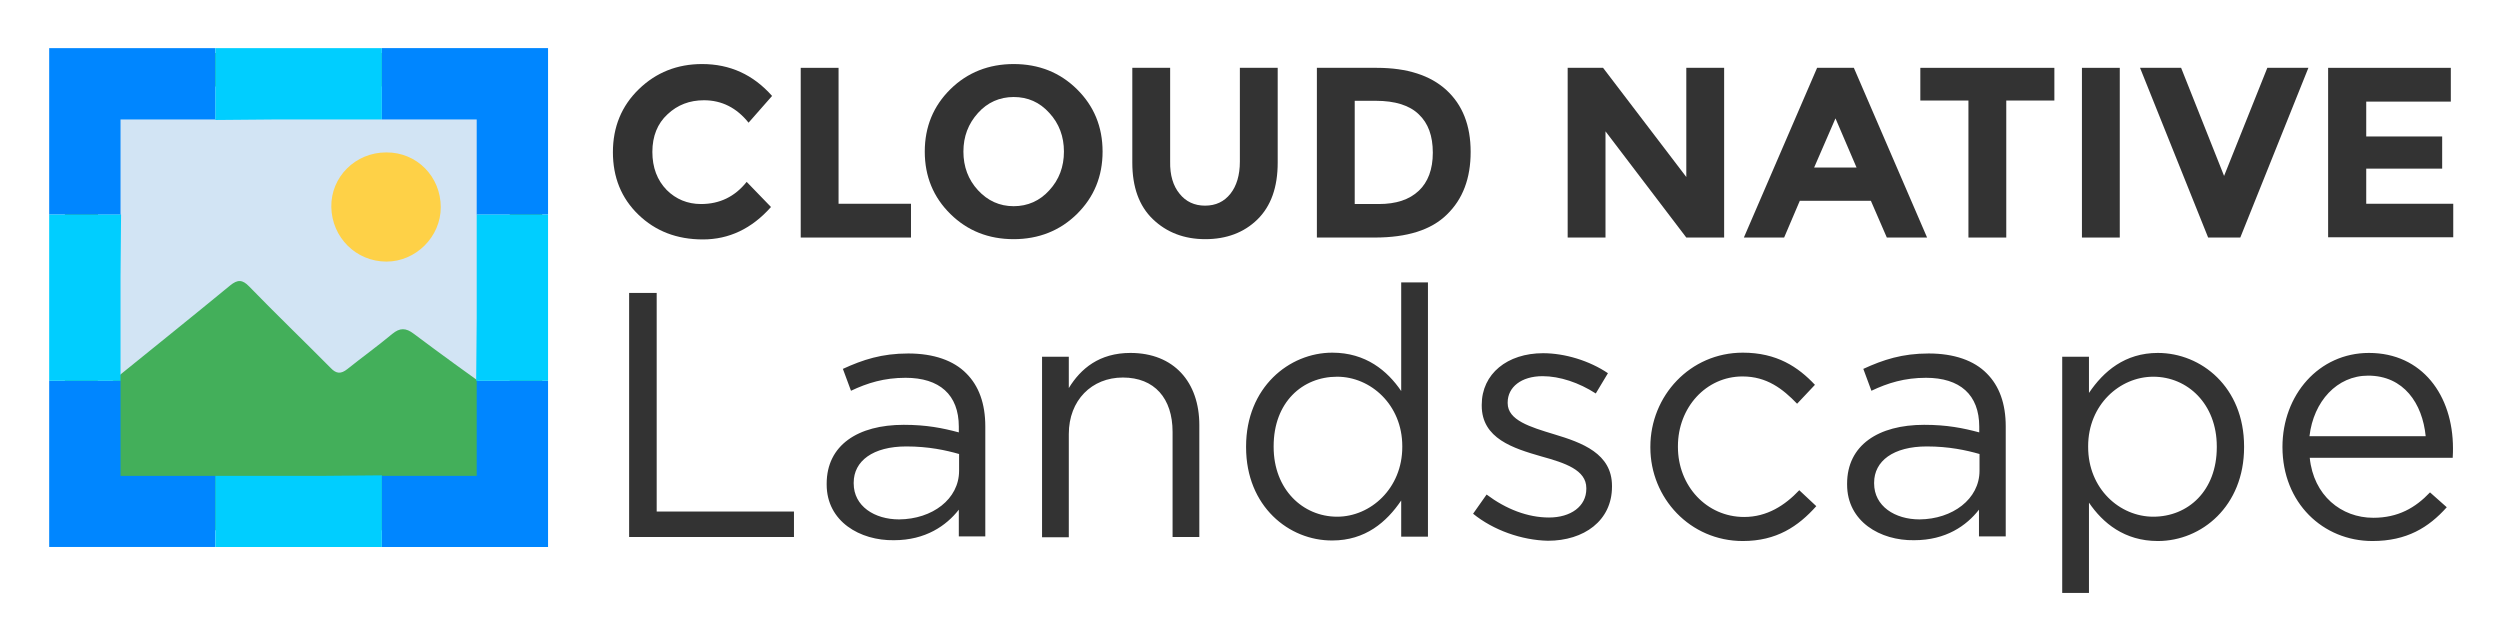
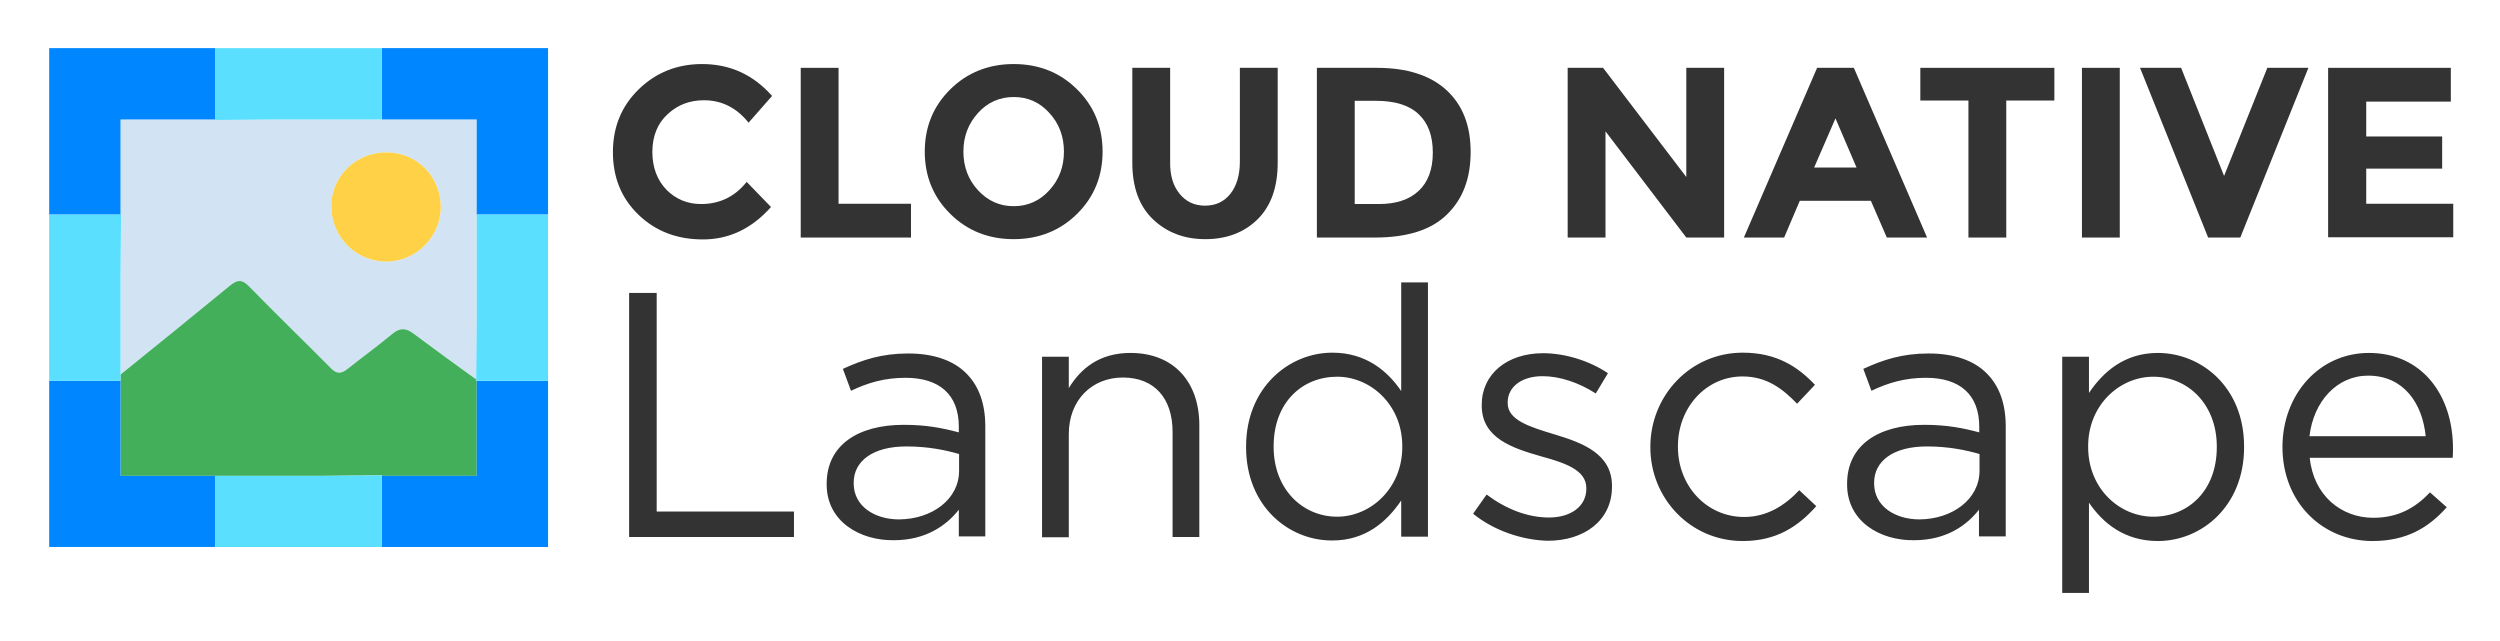
<svg xmlns="http://www.w3.org/2000/svg" version="1.1" id="Layer_1" x="0px" y="0px" viewBox="0 0 925.1 237.1" style="enable-background:new 0 0 925.1 237.1;" xml:space="preserve">
  <style type="text/css">
	.st0{fill:#D2E4F4;}
	.st1{fill:#43AF5A;}
	.st2{fill:#FED147;}
	.st3{fill:#0086FF;}
- 	.st4{fill:#00CEFF;}
+ 	.st4{fill:#5BDFFF;}
	.st5{fill:#333333;}
</style>
-   <path class="st0" d="M29,26.2h160.6v160.6H29V26.2z" />
-   <g id="gPSyY2_9_">
-     <path class="st1" d="M24,108V32.9c0-9.5,3.8-13.3,13.3-13.3h150.5c9,0,12.7,3.6,12.8,12.6c0.1,50.3,0.1,100.6,0,150.9   c0,9.1-4.1,13.1-13.3,13.1c-50.2,0.1-100.3,0-150.5,0c-8.6,0-12.8-4.3-12.8-12.8C24,183.4,24,108,24,108z M112.4,32   c-23.7,0-47.4,0.1-71-0.1c-3.6,0-5.2,0.8-5.2,4.8c0.1,34.1,0.1,68.1,0.1,102.2c0,1.5-0.7,3.5,1.2,4.2c1.6,0.7,2.6-1,3.7-1.8   c14.7-11.9,29.4-23.7,44-35.7c2.7-2.2,4.5-2.2,7,0.4c9.9,10.2,20.2,20.1,30.2,30.2c2.1,2.2,3.8,2.2,6.1,0.4   c5.5-4.4,11.2-8.5,16.6-13c2.9-2.4,5.1-2.3,8-0.1c10,7.5,20.1,14.8,30.3,22.1c1.2,0.9,2.4,2.7,4.1,1.9c1.7-0.8,1.1-2.8,1.1-4.4   c0-35.4,0-70.8,0.1-106.1c0-4.1-1.2-5.2-5.2-5.2C159.8,32,136.1,32,112.4,32L112.4,32z" />
-     <path class="st2" d="M142.9,56.4c11.3-0.1,20.2,8.9,20.2,20.3c0,10.9-9.2,20.1-20.1,20.1c-11.2,0-20.2-8.9-20.4-20.2   C122.4,65.5,131.5,56.4,142.9,56.4L142.9,56.4z" />
-   </g>
-   <g id="XMLID_148_">
-     <g id="XMLID_154_">
-       <path id="XMLID_158_" class="st3" d="M44.6,140.9H18.2v61.5h61.5v-26.3H44.6V140.9z" />
-       <path id="XMLID_157_" class="st3" d="M176.4,141.1v35h-34.9l-0.2-0.2v26.5h61.5v-61.5h-26.6L176.4,141.1z" />
-       <path id="XMLID_156_" class="st3" d="M18.2,79.4h26.6l-0.2-0.3V44.2h34.9l0.2,0.2V17.8H18.2V79.4z" />
-       <path id="XMLID_155_" class="st3" d="M141.3,17.8v26.4h35.1v35.2h26.4V17.8H141.3z" />
-     </g>
-     <g id="XMLID_149_">
-       <path id="XMLID_153_" class="st4" d="M102.8,44.2h38.5V17.8H79.7v26.6" />
-       <path id="XMLID_152_" class="st4" d="M118.1,176.1H79.7v26.3h61.6v-26.5" />
-       <path id="XMLID_151_" class="st4" d="M176.2,140.9h26.6V79.4h-26.4v38.4" />
-       <path id="XMLID_150_" class="st4" d="M44.8,79.4H18.2v61.5h26.4v-38.4" />
-     </g>
+   <g>
+     <path class="st0" d="M176.4,79.4V44.2h-35.1h-38.5l-23.1,0.2l-0.2-0.2H44.6v34.9l0.2,0.3l-0.2,23.1v36.1c13.6-11,27.1-21.9,40.6-33   c2.7-2.2,4.5-2.2,7,0.4c9.9,10.2,20.2,20.1,30.2,30.2c2.1,2.2,3.8,2.2,6.1,0.4c5.5-4.4,11.2-8.5,16.6-13c2.9-2.4,5.1-2.3,8-0.1   c7.6,5.7,15.3,11.3,23.1,16.9l0.2-22.6V79.4z M143,96.8c-11.2,0-20.2-8.9-20.4-20.2c-0.2-11.1,8.9-20.2,20.3-20.2   c11.3-0.1,20.2,8.9,20.2,20.3C163.1,87.6,153.9,96.8,143,96.8z" />
+     <path class="st1" d="M141.3,175.9l0.2,0.2h34.9v-35l-0.2-0.2l0-0.5c-7.8-5.6-15.5-11.2-23.1-16.9c-2.9-2.2-5.1-2.3-8,0.1   c-5.4,4.5-11.1,8.6-16.6,13c-2.3,1.8-4,1.8-6.1-0.4c-10-10.1-20.3-20-30.2-30.2c-2.5-2.6-4.3-2.6-7-0.4c-13.5,11.1-27,22-40.6,33   v2.3v35.2h35.1h38.4L141.3,175.9l0,10.9v9.4h0v-9.4V175.9z" />
+     <path class="st2" d="M142.9,56.4c-11.4,0-20.5,9.1-20.3,20.2c0.2,11.3,9.2,20.2,20.4,20.2c10.9,0,20.1-9.2,20.1-20.1   C163.1,65.3,154.2,56.3,142.9,56.4z" />
+     <polygon class="st3" points="79.7,186.8 79.7,176.1 44.6,176.1 44.6,140.9 41.7,140.9 36.2,140.9 29,140.9 24,140.9 18.2,140.9    18.2,202.4 79.7,202.4 79.7,196.2  " />
+     <polygon class="st3" points="202.8,140.9 200.6,140.9 189.6,140.9 188.6,140.9 176.8,140.9 176.2,140.9 176.4,141.1 176.4,176.1    141.5,176.1 141.3,175.9 141.3,186.8 141.3,196.2 141.3,202.4 202.8,202.4 202.8,140.9  " />
+     <polygon class="st3" points="29,79.4 36.3,79.4 44.8,79.4 44.6,79.1 44.6,44.2 79.5,44.2 79.7,44.4 79.7,32 79.7,26.2 79.7,19.6    79.7,17.8 18.2,17.8 18.2,79.4 24,79.4  " />
+     <polygon class="st3" points="141.3,26.2 141.3,32 141.3,44.2 176.4,44.2 176.4,79.4 188.6,79.4 189.6,79.4 200.6,79.4 202.8,79.4    202.8,17.8 141.3,17.8 141.3,19.6  " />
+     <polygon class="st4" points="79.7,26.2 79.7,32 79.7,44.4 102.8,44.2 141.3,44.2 141.3,32 141.3,26.2 141.3,19.6 141.3,17.8    79.7,17.8 79.7,19.6  " />
+     <polygon class="st4" points="141.3,175.9 118.1,176.1 79.7,176.1 79.7,186.8 79.7,196.2 79.7,202.4 141.3,202.4 141.3,196.2    141.3,186.8  " />
+     <polygon class="st4" points="189.6,79.4 188.6,79.4 176.4,79.4 176.4,117.8 176.2,140.4 176.2,140.9 176.8,140.9 188.6,140.9    189.6,140.9 200.6,140.9 202.8,140.9 202.8,79.4 200.6,79.4  " />
+     <polygon class="st4" points="29,140.9 36.2,140.9 41.7,140.9 44.6,140.9 44.6,138.5 44.6,102.5 44.8,79.4 36.3,79.4 29,79.4    24,79.4 18.2,79.4 18.2,140.9 24,140.9  " />
  </g>
  <path class="st5" d="M232.8,108.4H243v80.9h50.8v9.4h-61C232.8,198.7,232.8,108.4,232.8,108.4z M305.9,179.3V179  c0-14.3,11.6-21.8,28.5-21.8c8.5,0,14.4,1.2,20.4,2.8v-2.1c0-11.9-7.2-18.1-19.7-18.1c-7.9,0-14.1,1.9-20.2,4.8l-3-8.1  c7.4-3.4,14.4-5.7,24.2-5.7c9.4,0,16.8,2.6,21.5,7.4c4.6,4.6,7,11.1,7,19.6v40.7h-9.8v-9.9c-4.6,5.9-12.3,11.3-24,11.3  C318.3,200.1,305.9,193,305.9,179.3L305.9,179.3z M354.9,174.2V168c-4.9-1.4-11.3-2.8-19.5-2.8c-12.4,0-19.5,5.4-19.5,13.4v0.3  c0,8.4,7.7,13.3,16.8,13.3C345,192.1,354.9,184.7,354.9,174.2z M385.6,132h9.9v11.6c4.4-7.2,11.3-13,22.8-13  c16.1,0,25.5,10.8,25.5,26.7v41.4h-9.9v-38.9c0-12.4-6.7-20.1-18.4-20.1c-11.5,0-20,8.4-20,20.9v38.2h-9.9V132z M461.1,165.5v-0.3  c0-21.8,15.9-34.7,31.9-34.7c12.4,0,20.4,6.7,25.5,14.2v-40.2h9.9v94.1h-9.9v-13.4c-5.4,8-13.3,14.8-25.5,14.8  C477,200.1,461.1,187.4,461.1,165.5z M518.9,165.4v-0.3c0-15.3-11.7-25.7-24.1-25.7c-12.9,0-23.5,9.5-23.5,25.7v0.3  c0,15.7,10.8,25.8,23.5,25.8C507.2,191.2,518.9,180.7,518.9,165.4z M545.1,190.1l5-7.1c7.2,5.4,15.2,8.5,23.1,8.5  c8,0,13.8-4.1,13.8-10.6v-0.3c0-6.7-7.9-9.3-16.6-11.7c-10.4-3-22.1-6.6-22.1-18.8v-0.3c0-11.5,9.5-19.1,22.7-19.1  c8.1,0,17.2,2.8,24,7.4l-4.5,7.5c-6.2-4-13.3-6.4-19.7-6.4c-7.9,0-12.9,4.1-12.9,9.7v0.3c0,6.3,8.3,8.8,17.2,11.5  c10.3,3.1,21.4,7.1,21.4,19.1v0.3c0,12.6-10.4,20-23.7,20C563.1,199.9,552.6,196.2,545.1,190.1L545.1,190.1z M610.7,165.6v-0.3  c0-18.8,14.7-34.8,34.2-34.8c12.6,0,20.5,5.3,26.7,11.9l-6.6,7c-5.3-5.5-11.2-10.1-20.2-10.1c-13.5,0-23.9,11.5-23.9,25.8v0.3  c0,14.4,10.6,25.9,24.5,25.9c8.5,0,15.1-4.3,20.4-9.9l6.3,5.9c-6.7,7.5-14.7,12.9-27.2,12.9C625.4,200.2,610.7,184.3,610.7,165.6  L610.7,165.6z M683.5,179.3V179c0-14.3,11.6-21.8,28.5-21.8c8.5,0,14.4,1.2,20.4,2.8v-2.1c0-11.9-7.2-18.1-19.7-18.1  c-7.9,0-14.1,1.9-20.2,4.8l-3-8.1c7.4-3.4,14.4-5.7,24.2-5.7c9.4,0,16.8,2.6,21.5,7.4c4.6,4.6,7,11.1,7,19.6v40.7h-9.9v-9.9  c-4.6,5.9-12.2,11.3-24,11.3C695.8,200.1,683.5,193,683.5,179.3L683.5,179.3z M732.5,174.2V168c-4.9-1.4-11.3-2.8-19.5-2.8  c-12.4,0-19.5,5.4-19.5,13.4v0.3c0,8.4,7.7,13.3,16.8,13.3C722.5,192.1,732.5,184.7,732.5,174.2z M763.1,132h9.9v13.4  c5.4-8,13.3-14.8,25.5-14.8c16,0,31.9,12.6,31.9,34.6v0.3c0,21.8-15.7,34.7-31.9,34.7c-12.4,0-20.4-6.7-25.5-14.2v33.4h-9.9V132z   M820.3,165.5v-0.3c0-15.7-10.8-25.8-23.5-25.8c-12.4,0-24.1,10.4-24.1,25.7v0.3c0,15.5,11.7,25.8,24.1,25.8  C809.7,191.2,820.3,181.6,820.3,165.5z M878.2,191.6c9.2,0,15.6-3.7,21-9.4l6.2,5.5c-6.7,7.5-14.8,12.5-27.5,12.5  c-18.3,0-33.3-14.1-33.3-34.8c0-19.3,13.5-34.8,32-34.8c19.7,0,31.1,15.7,31.1,35.3c0,0.9,0,1.9-0.1,3.5h-52.9  C856.1,183.4,866.4,191.6,878.2,191.6z M897.6,161.4c-1.2-12.1-8.1-22.4-21.3-22.4c-11.5,0-20.2,9.5-21.7,22.4H897.6z" />
  <path id="XMLID_193_" class="st5" d="M259.4,75.5c6.9,0,12.5-2.7,16.9-8.2l9,9.3c-7.1,8-15.5,12-25.2,12c-9.7,0-17.6-3.1-23.9-9.2  c-6.3-6.1-9.4-13.8-9.4-23.1s3.2-17.1,9.6-23.3c6.4-6.2,14.2-9.3,23.4-9.3c10.3,0,18.9,3.9,25.9,11.8l-8.7,9.9  c-4.4-5.5-9.9-8.3-16.5-8.3c-5.3,0-9.8,1.7-13.5,5.2c-3.7,3.4-5.6,8.1-5.6,13.9s1.8,10.5,5.3,14.1C250.1,73.7,254.4,75.5,259.4,75.5  L259.4,75.5z" />
  <path id="XMLID_180_" class="st5" d="M296.3,87.9V25.1h14v50.3h26.8v12.5H296.3z" />
  <path id="XMLID_177_" class="st5" d="M398.5,79.2c-6.3,6.2-14.2,9.3-23.4,9.3c-9.3,0-17.1-3.1-23.4-9.3c-6.3-6.2-9.5-13.9-9.5-23.1  s3.2-16.9,9.5-23.1s14.2-9.3,23.4-9.3c9.3,0,17.1,3.1,23.4,9.3c6.3,6.2,9.5,13.9,9.5,23.1S404.8,73,398.5,79.2z M393.7,56.1  c0-5.6-1.8-10.4-5.4-14.3c-3.6-4-8-5.9-13.2-5.9s-9.7,2-13.2,5.9c-3.6,4-5.4,8.7-5.4,14.3s1.8,10.4,5.4,14.3s8,5.9,13.2,5.9  s9.7-2,13.2-5.9C391.9,66.5,393.7,61.7,393.7,56.1z" />
  <path id="XMLID_175_" class="st5" d="M436.5,71.7c2.3,2.9,5.5,4.4,9.4,4.4c4,0,7.1-1.5,9.4-4.4s3.5-6.9,3.5-11.9V25.1h14v35.1  c0,9.1-2.5,16.1-7.5,21c-5,4.9-11.5,7.3-19.3,7.3s-14.3-2.5-19.4-7.4S419,69.2,419,60.2V25.1h14v34.7  C432.9,64.8,434.1,68.8,436.5,71.7z" />
  <path id="XMLID_172_" class="st5" d="M535.2,33.3c6,5.5,9,13.1,9,22.9s-2.9,17.5-8.8,23.2c-5.8,5.7-14.7,8.5-26.7,8.5h-21.4V25.1  h22.2C520.7,25.1,529.3,27.9,535.2,33.3z M525,70.6c3.4-3.2,5.2-7.9,5.2-14.1s-1.7-10.9-5.2-14.2c-3.4-3.3-8.7-5-15.9-5h-7.8v38.2  h8.9C516.6,75.5,521.5,73.9,525,70.6z" />
  <path id="XMLID_170_" class="st5" d="M624,25.1h14v62.8h-14l-29.9-39.3v39.3h-14V25.1h13.1L624,65.5L624,25.1L624,25.1z" />
  <path id="XMLID_167_" class="st5" d="M698.2,87.9l-5.9-13.6H666l-5.8,13.6h-14.9l27.1-62.8H686l27.1,62.8H698.2L698.2,87.9z   M679.2,43.8L671.3,62H687L679.2,43.8z" />
  <path id="XMLID_165_" class="st5" d="M742.4,37.2v50.7h-14V37.2h-17.8V25.1h49.6v12.1H742.4z" />
  <path id="XMLID_163_" class="st5" d="M770.4,25.1h14v62.8h-14V25.1z" />
  <path id="XMLID_161_" class="st5" d="M823,65.1l16-40h15.2L829,87.9h-11.9l-25.2-62.8h15.2L823,65.1z" />
  <path id="XMLID_159_" class="st5" d="M906.9,25.1v12.5h-31.3v12.9h28.1v11.9h-28.1v13h32.2v12.4h-46.3V25.1H906.9L906.9,25.1z" />
</svg>
